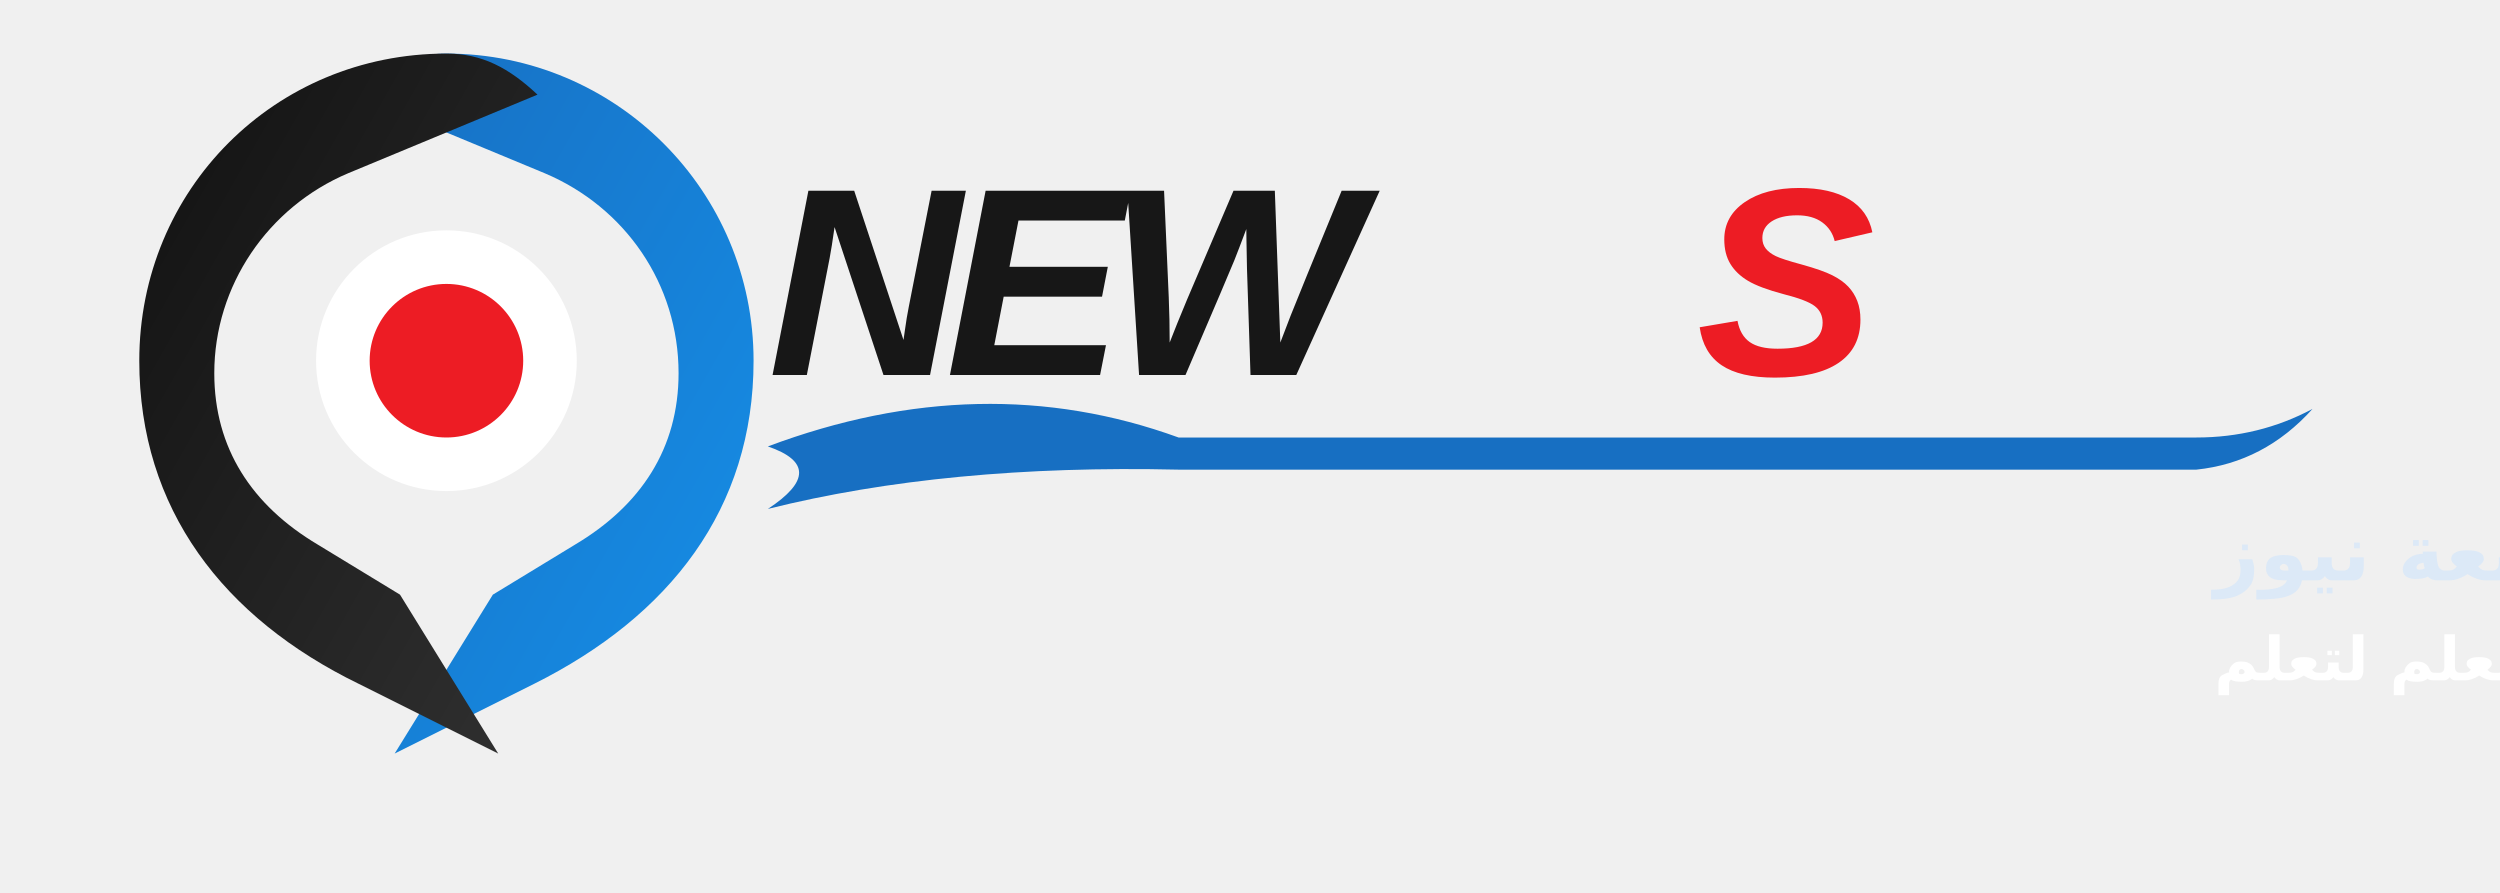
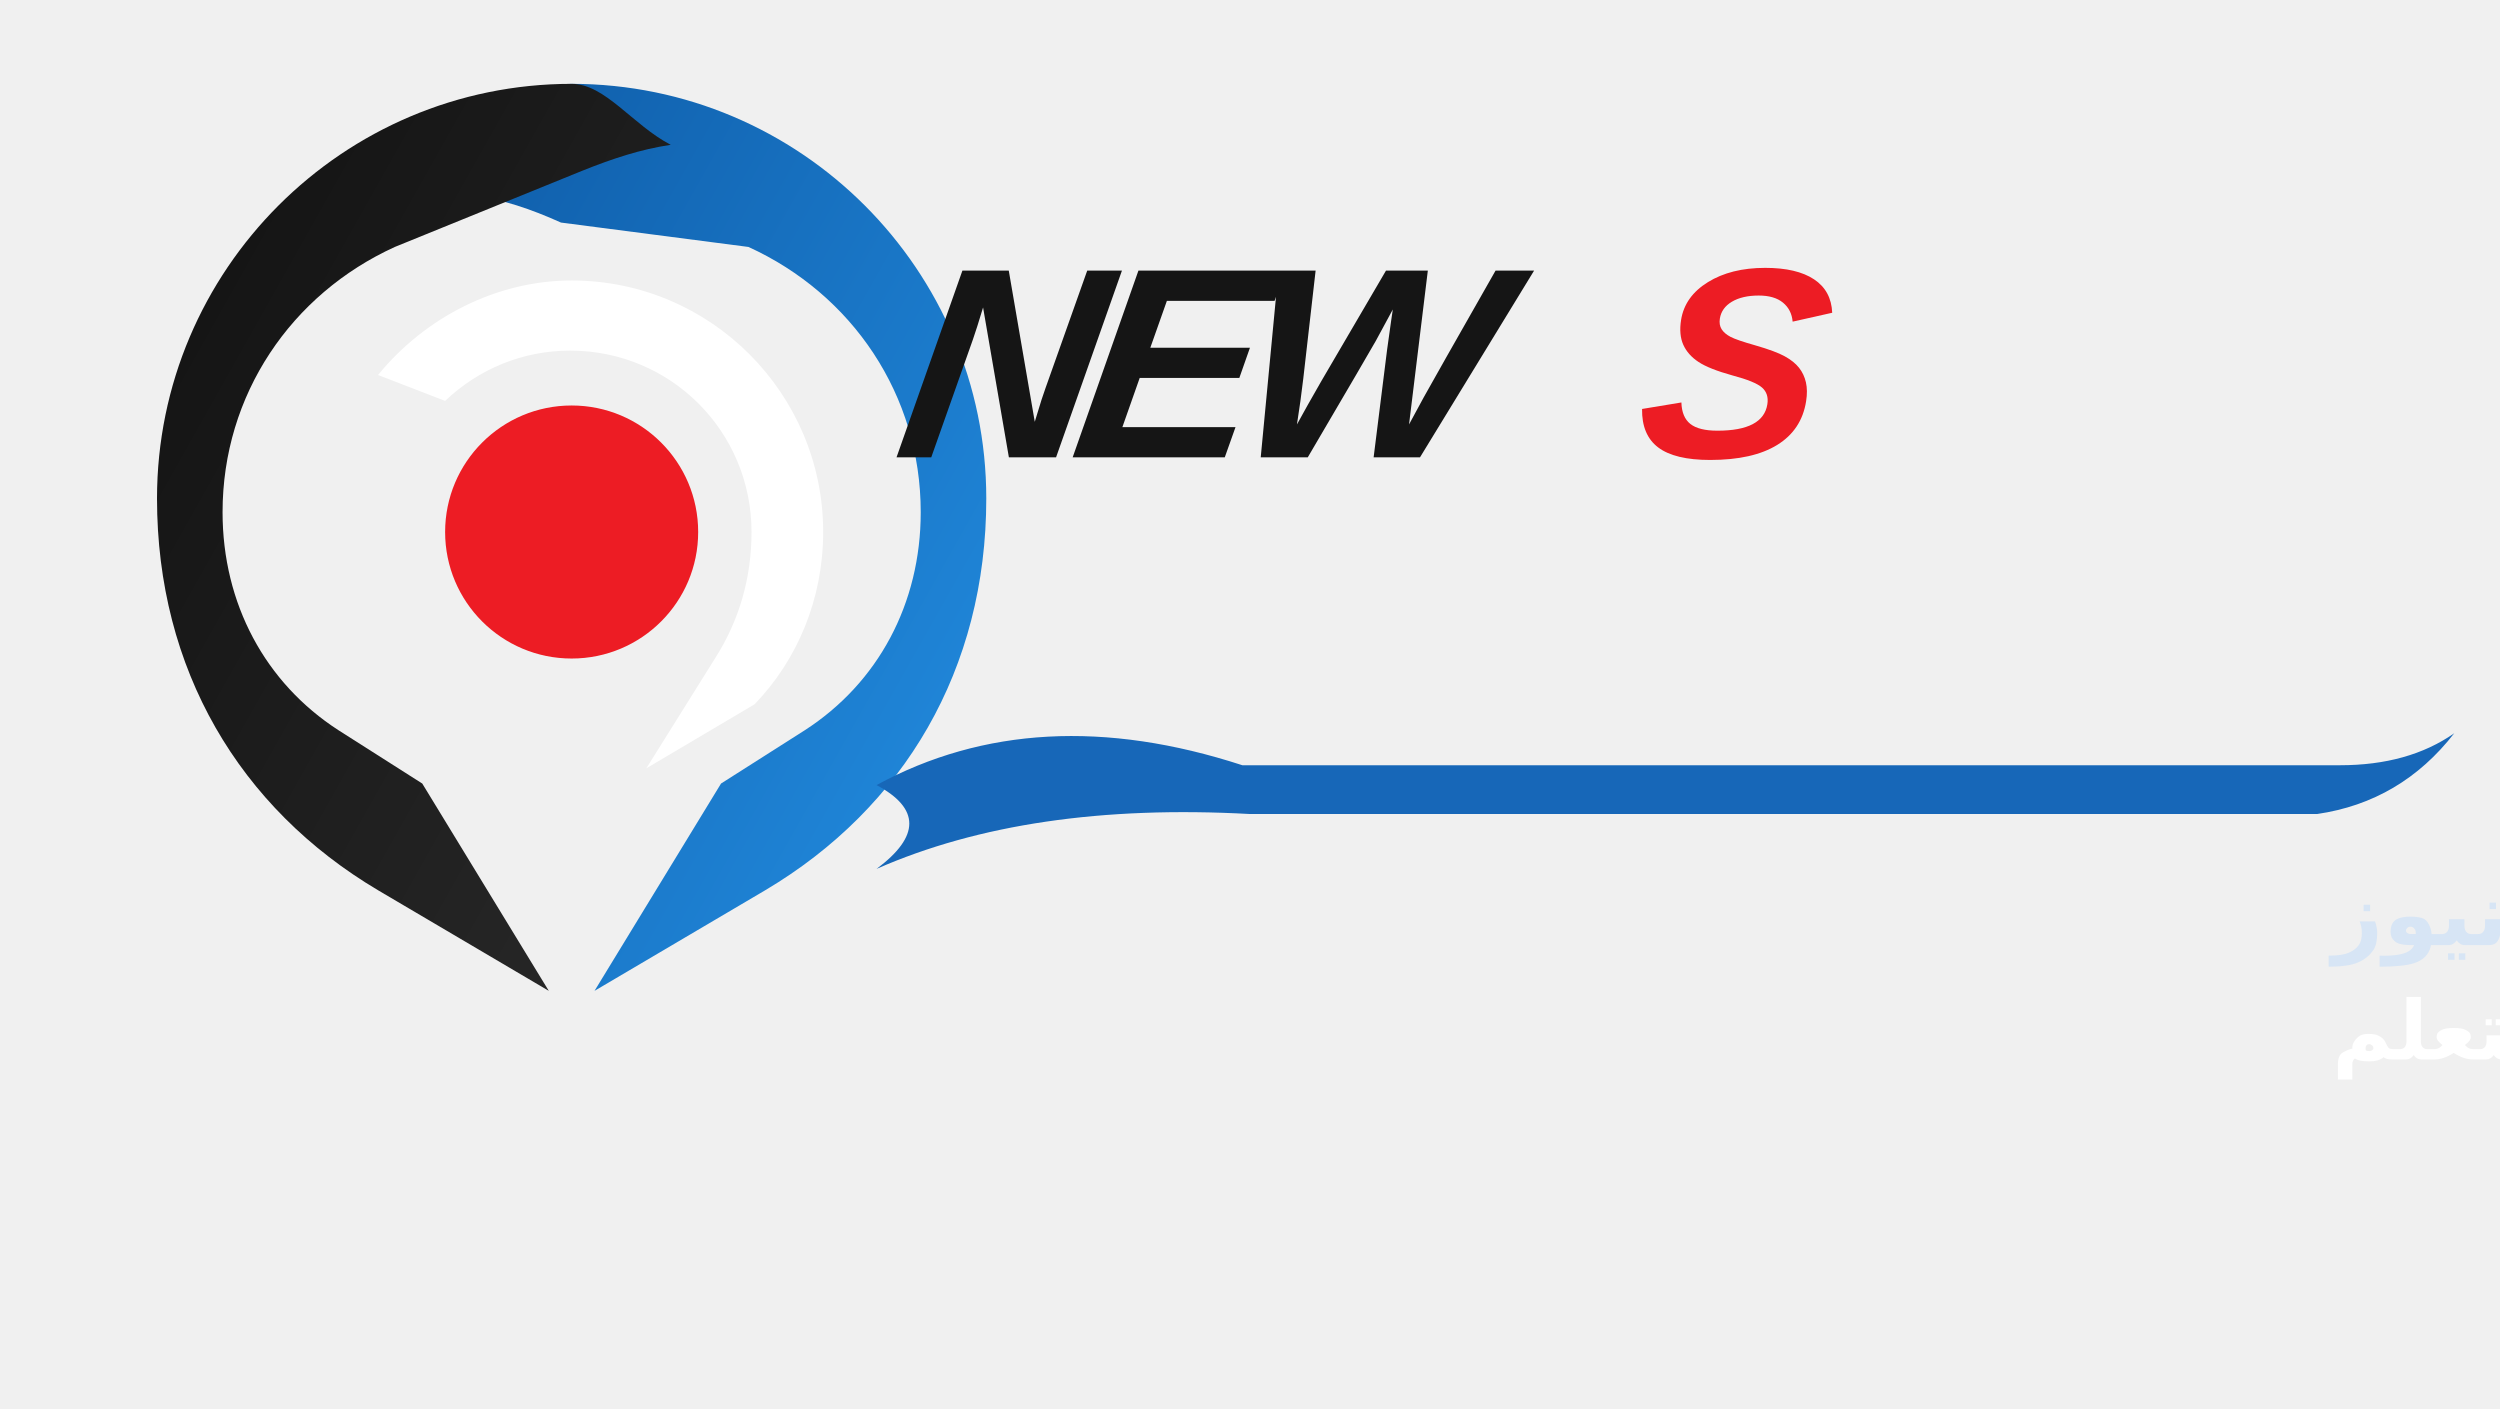
- <svg xmlns="http://www.w3.org/2000/svg" viewBox="0 0 1400 500" role="img" aria-labelledby="title desc">
+ <svg xmlns="http://www.w3.org/2000/svg" viewBox="0 0 1640 924" role="img" aria-labelledby="title desc">
  <defs>
    <linearGradient id="blue" x1="0" y1="0" x2="1" y2="1">
-       <stop offset="0" stop-color="#176fc2" />
-       <stop offset="1" stop-color="#168fe8" />
+       <stop offset="0" stop-color="#0f5da9" />
+       <stop offset="1" stop-color="#238ee2" />
    </linearGradient>
-     <linearGradient id="dark" x1="0" y1="0" x2="1" y2="1">
-       <stop offset="0" stop-color="#111" />
-       <stop offset="1" stop-color="#303030" />
+     <linearGradient id="blue2" x1="0" y1="1" x2="1" y2="0">
+       <stop offset="0" stop-color="#1767b8" />
+       <stop offset="1" stop-color="#0a3d78" />
+     </linearGradient>
+     <linearGradient id="black" x1="0" y1="0" x2="1" y2="1">
+       <stop offset="0" stop-color="#111111" />
+       <stop offset="1" stop-color="#292929" />
    </linearGradient>
  </defs>
-   <g transform="translate(25 25)">
-     <path d="M225 5c95 0 172 77 172 172 0 83-47 143-123 181l-78 39 55-89 46-28c37-22 58-54 58-96 0-50-30-93-75-112L174 28c16-15 31-23 51-23z" fill="url(#blue)" />
-     <path d="M225 5C129 5 53 81 53 177c0 83 47 144 123 181l78 39-55-89-46-28c-37-22-58-54-58-96 0-49 30-93 75-112l106-44C260 13 245 5 225 5z" fill="url(#dark)" />
-     <circle cx="225" cy="177" r="73" fill="#fff" />
-     <circle cx="225" cy="177" r="43" fill="#ed1c24" />
+   <g transform="translate(65 55)">
+     <path d="M310 0c150 0 272 122 272 272 0 112-54 203-145 257l-112 66 83-136 55-35c48-31 76-83 76-143 0-77-45-143-113-174L303 91c-20-9-38-15-58-18C270 27 288 0 310 0z" fill="url(#blue)" />
+     <path d="M310 0C160 0 38 122 38 272c0 112 54 203 145 257l112 66-83-136-55-35c-48-31-76-83-76-143 0-77 45-143 113-174l123-50c20-8 38-14 58-17C350 27 332 0 310 0z" fill="url(#black)" />
+     <path d="M183 191c31-38 78-62 127-62 91 0 165 74 165 165 0 44-17 84-45 113l-71 42 45-72c16-25 24-53 24-83 0-66-53-119-119-119-31 0-60 12-82 33z" fill="#fff" />
+     <circle cx="310" cy="294" r="83" fill="#ed1c24" />
  </g>
-   <g transform="translate(430 55)">
-     <text x="0" y="155" font-family="Arial,Helvetica,sans-serif" font-size="150" font-weight="900" font-style="italic" letter-spacing="-9" fill="#171717">NEW</text>
-     <text x="520" y="155" font-family="Arial,Helvetica,sans-serif" font-size="150" font-weight="900" font-style="italic" letter-spacing="-9" fill="#ed1c24">S</text>
-     <path d="M0 195 Q120 150 230 190 L800 190 Q835 190 865 174 Q838 204 800 208 L230 208 Q100 205 0 230 Q35 207 0 195z" fill="#176fc2" />
-     <text x="810" y="270" direction="rtl" text-anchor="end" font-family="Tahoma,Arial,sans-serif" font-size="44" font-weight="700" fill="#dce9f7">التاسعة نيوز</text>
-     <text x="810" y="326" direction="rtl" text-anchor="end" font-family="Tahoma,Arial,sans-serif" font-size="34" font-weight="900" fill="#ffffff">نعلم لتعلم</text>
+   <g transform="translate(585 300) skewX(-9)">
+     <text x="0" y="0" font-family="Arial,Helvetica,sans-serif" font-size="178" font-weight="900" font-style="italic" letter-spacing="-13" fill="#151515">NEW</text>
+     <text x="485" y="0" font-family="Arial,Helvetica,sans-serif" font-size="178" font-weight="900" font-style="italic" letter-spacing="-13" fill="#ed1c24">S</text>
  </g>
+   <path d="M575 515 Q680 458 815 502 L1535 502 Q1580 502 1610 481 Q1575 526 1520 534 L820 534 Q675 526 575 570 Q618 538 575 515z" fill="#1767b8" />
+   <text x="1530" y="620" direction="rtl" text-anchor="end" font-family="Tahoma,Arial,sans-serif" font-size="58" font-weight="700" fill="#d7e5f5">التاسعة نيوز</text>
+   <text x="1530" y="695" direction="rtl" text-anchor="end" font-family="Tahoma,Arial,sans-serif" font-size="54" font-weight="900" fill="#ffffff">نعلم لتعلم</text>
</svg>
